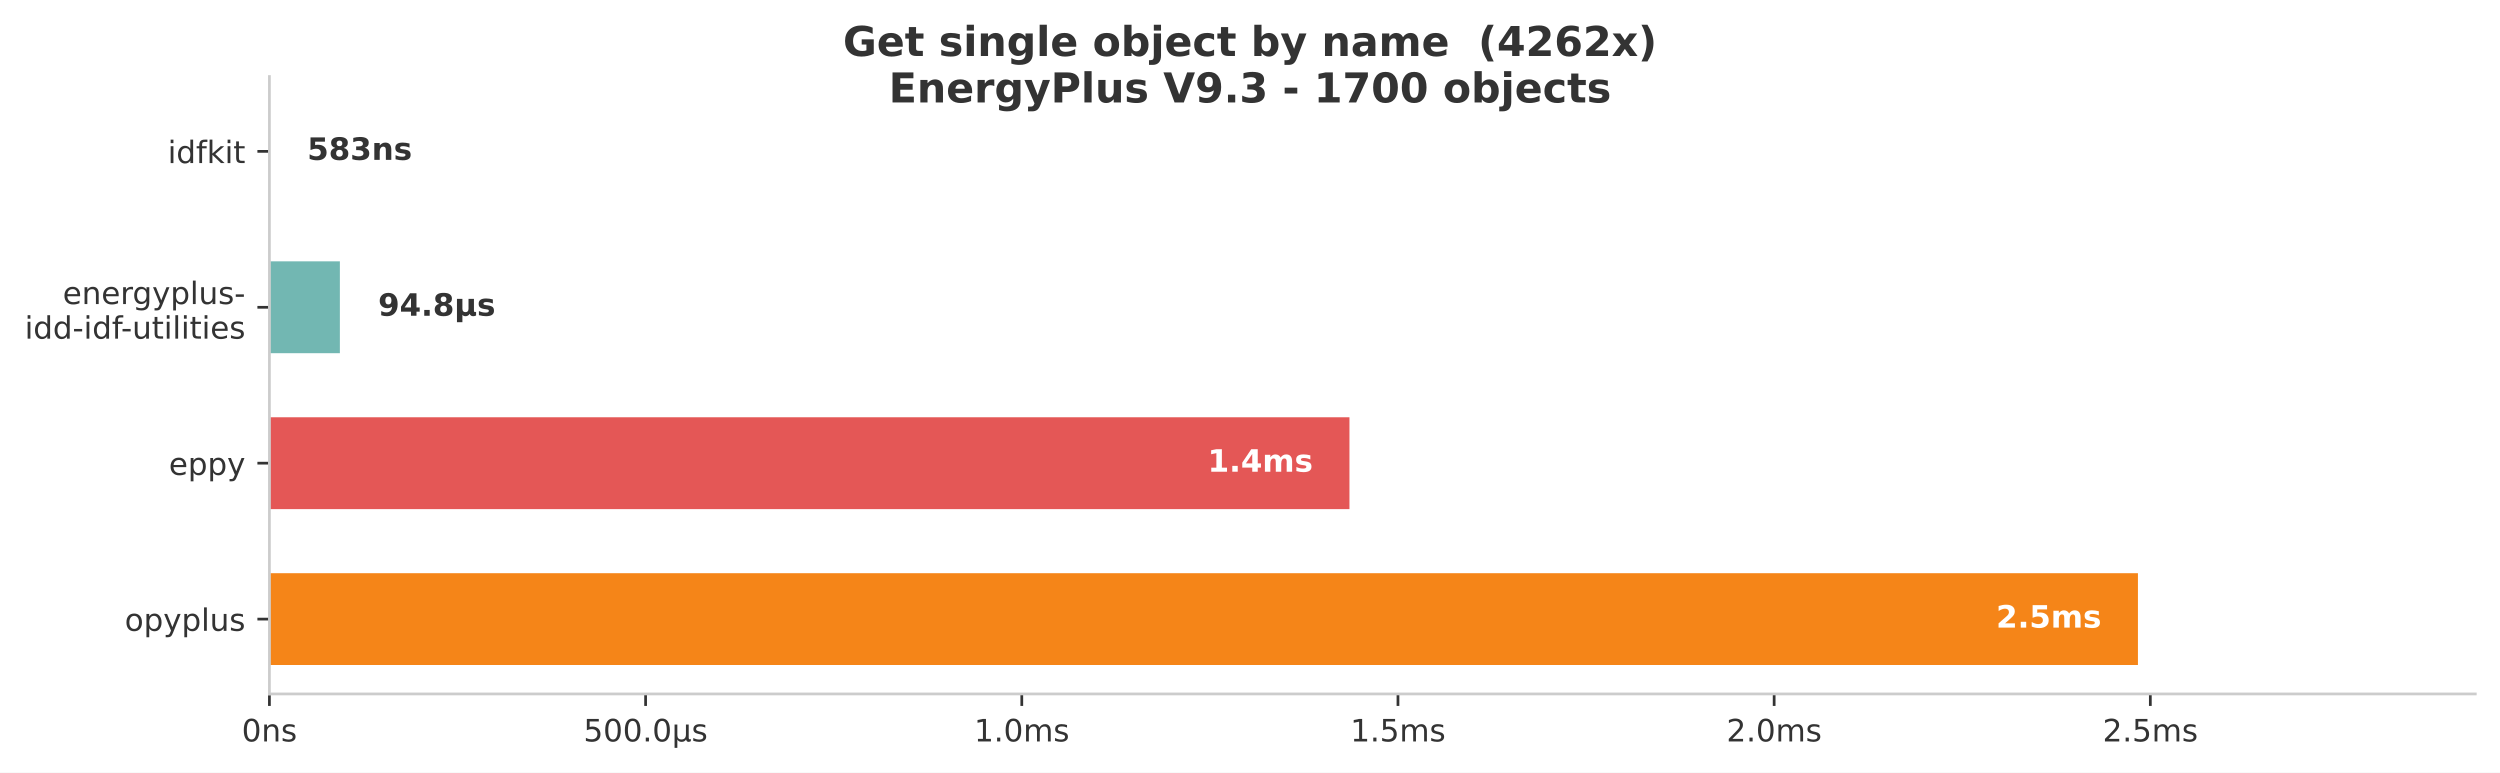
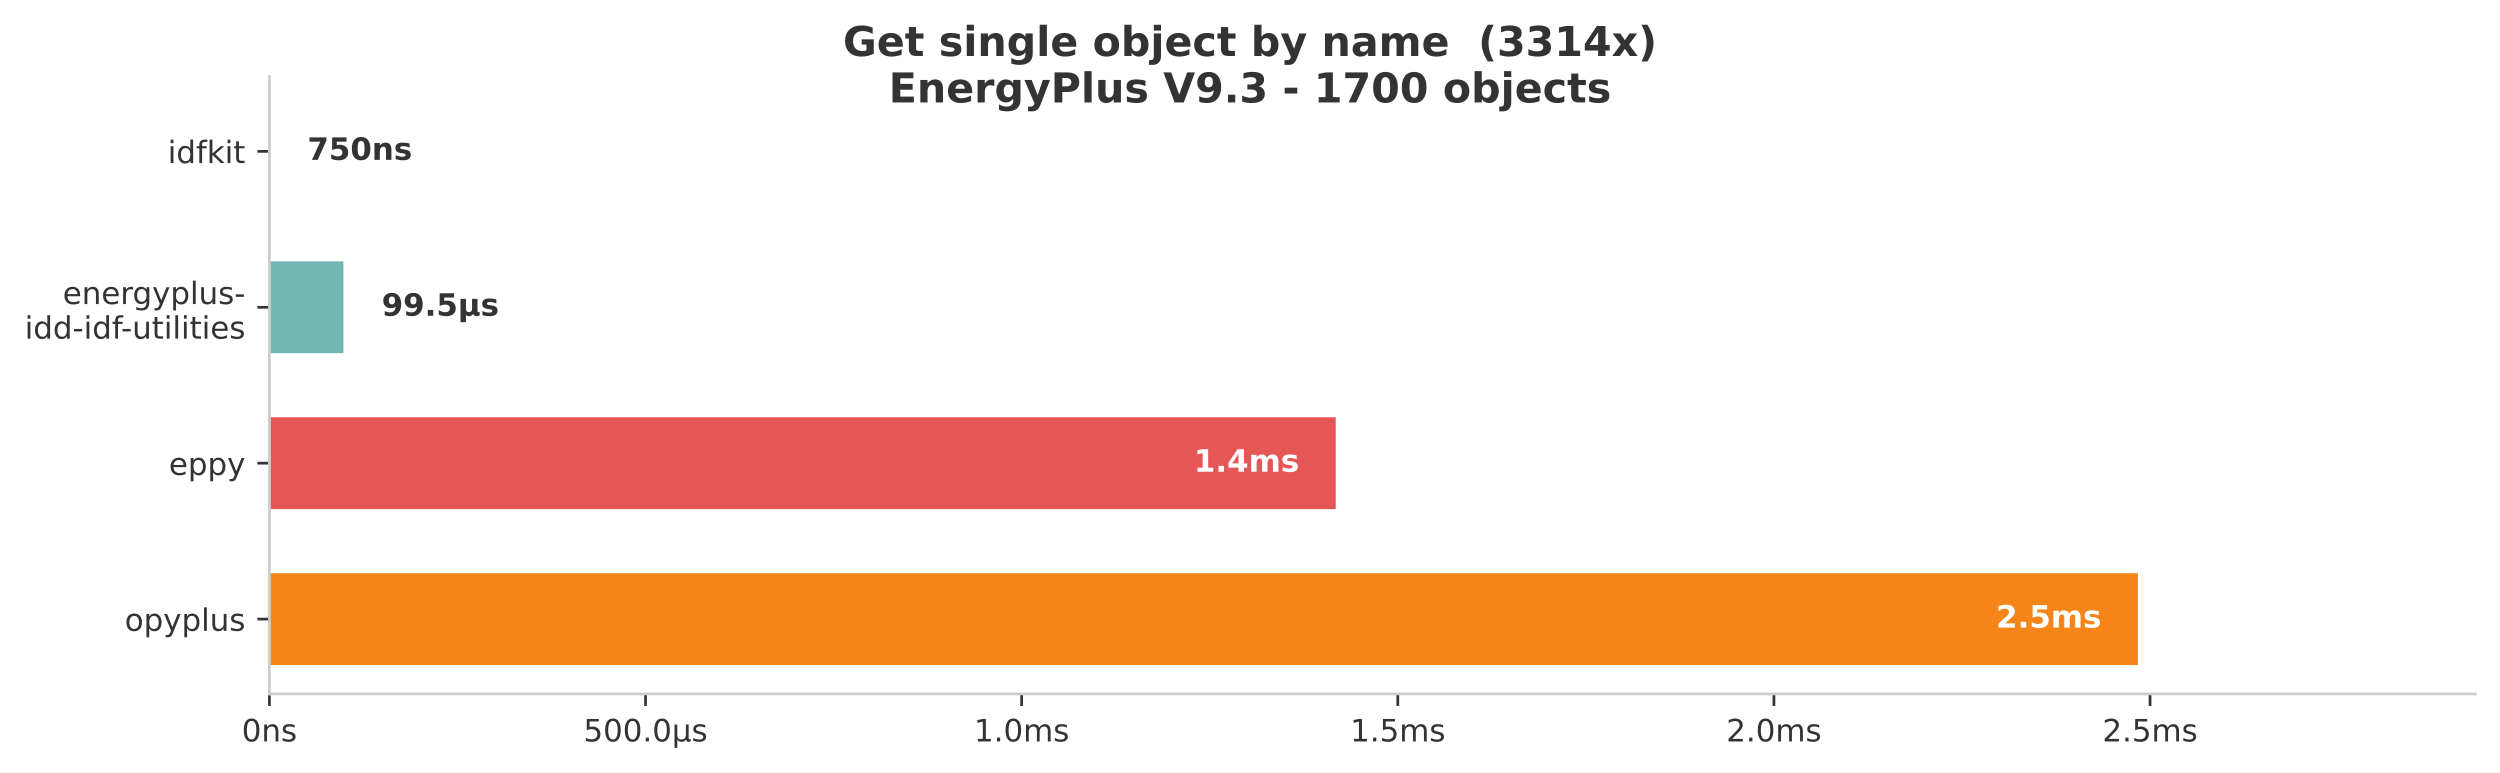
<svg xmlns="http://www.w3.org/2000/svg" xmlns:xlink="http://www.w3.org/1999/xlink" width="728.4pt" height="225.096pt" viewBox="0 0 728.4 225.096" version="1.1">
  <defs>
    <style type="text/css">*{stroke-linejoin: round; stroke-linecap: butt}</style>
  </defs>
  <g id="figure_1">
    <g id="patch_1">
      <path d="M 0 225.096 L 728.4 225.096 L 728.4 0 L 0 0 z " style="fill: #ffffff" />
    </g>
    <g id="axes_1">
      <g id="patch_2">
        <path d="M 78.497 202.185 L 721.2 202.185 L 721.2 22.296 L 78.497 22.296 z " style="fill: #ffffff" />
      </g>
      <g id="patch_3">
-         <path d="M 78.497 30.473 L 78.624 30.473 L 78.624 57.729 L 78.497 57.729 z " clip-path="url(#pdbc5635d0f)" style="fill: #4c78a8; stroke: #ffffff; stroke-width: 0.5; stroke-linejoin: miter" />
+         <path d="M 78.497 30.473 L 78.661 30.473 L 78.661 57.729 L 78.497 57.729 z " clip-path="url(#p20bd1a3137)" style="fill: #4c78a8; stroke: #ffffff; stroke-width: 0.5; stroke-linejoin: miter" />
      </g>
      <g id="patch_4">
-         <path d="M 78.497 75.9 L 99.276 75.9 L 99.276 103.156 L 78.497 103.156 z " clip-path="url(#pdbc5635d0f)" style="fill: #72b7b2; stroke: #ffffff; stroke-width: 0.5; stroke-linejoin: miter" />
+         <path d="M 78.497 75.9 L 100.305 75.9 L 100.305 103.156 L 78.497 103.156 z " clip-path="url(#p20bd1a3137)" style="fill: #72b7b2; stroke: #ffffff; stroke-width: 0.5; stroke-linejoin: miter" />
      </g>
      <g id="patch_5">
-         <path d="M 78.497 121.326 L 393.428 121.326 L 393.428 148.582 L 78.497 148.582 z " clip-path="url(#pdbc5635d0f)" style="fill: #e45756; stroke: #ffffff; stroke-width: 0.5; stroke-linejoin: miter" />
+         <path d="M 78.497 121.326 L 389.426 121.326 L 389.426 148.582 L 78.497 148.582 z " clip-path="url(#p20bd1a3137)" style="fill: #e45756; stroke: #ffffff; stroke-width: 0.5; stroke-linejoin: miter" />
      </g>
      <g id="patch_6">
-         <path d="M 78.497 166.753 L 623.16 166.753 L 623.16 194.009 L 78.497 194.009 z " clip-path="url(#pdbc5635d0f)" style="fill: #f58518; stroke: #ffffff; stroke-width: 0.5; stroke-linejoin: miter" />
+         <path d="M 78.497 166.753 L 623.16 166.753 L 623.16 194.009 L 78.497 194.009 z " clip-path="url(#p20bd1a3137)" style="fill: #f58518; stroke: #ffffff; stroke-width: 0.5; stroke-linejoin: miter" />
      </g>
      <g id="matplotlib.axis_1">
        <g id="xtick_1">
          <g id="line2d_1">
            <defs>
-               <path id="m182f4fba7b" d="M 0 0 L 0 3.5 " style="stroke: #333333; stroke-width: 0.8" />
+               <path id="mc5695d712c" d="M 0 0 L 0 3.5 " style="stroke: #333333; stroke-width: 0.8" />
            </defs>
            <g>
-               <use xlink:href="#m182f4fba7b" x="78.497" y="202.185" style="fill: #333333; stroke: #333333; stroke-width: 0.8" />
+               <use xlink:href="#mc5695d712c" x="78.497" y="202.185" style="fill: #333333; stroke: #333333; stroke-width: 0.8" />
            </g>
          </g>
          <g id="text_1">
            <g style="fill: #333333" transform="translate(70.43734 216.024) scale(0.09 -0.09)">
              <defs>
                <path id="DejaVuSans-30" d="M 2034 4250 Q 1547 4250 1301 3770 Q 1056 3291 1056 2328 Q 1056 1369 1301 889 Q 1547 409 2034 409 Q 2525 409 2770 889 Q 3016 1369 3016 2328 Q 3016 3291 2770 3770 Q 2525 4250 2034 4250 z M 2034 4750 Q 2819 4750 3233 4129 Q 3647 3509 3647 2328 Q 3647 1150 3233 529 Q 2819 -91 2034 -91 Q 1250 -91 836 529 Q 422 1150 422 2328 Q 422 3509 836 4129 Q 1250 4750 2034 4750 z " transform="scale(0.015625)" />
                <path id="DejaVuSans-6e" d="M 3513 2113 L 3513 0 L 2938 0 L 2938 2094 Q 2938 2591 2744 2837 Q 2550 3084 2163 3084 Q 1697 3084 1428 2787 Q 1159 2491 1159 1978 L 1159 0 L 581 0 L 581 3500 L 1159 3500 L 1159 2956 Q 1366 3272 1645 3428 Q 1925 3584 2291 3584 Q 2894 3584 3203 3211 Q 3513 2838 3513 2113 z " transform="scale(0.015625)" />
                <path id="DejaVuSans-73" d="M 2834 3397 L 2834 2853 Q 2591 2978 2328 3040 Q 2066 3103 1784 3103 Q 1356 3103 1142 2972 Q 928 2841 928 2578 Q 928 2378 1081 2264 Q 1234 2150 1697 2047 L 1894 2003 Q 2506 1872 2764 1633 Q 3022 1394 3022 966 Q 3022 478 2636 193 Q 2250 -91 1575 -91 Q 1294 -91 989 -36 Q 684 19 347 128 L 347 722 Q 666 556 975 473 Q 1284 391 1588 391 Q 1994 391 2212 530 Q 2431 669 2431 922 Q 2431 1156 2273 1281 Q 2116 1406 1581 1522 L 1381 1569 Q 847 1681 609 1914 Q 372 2147 372 2553 Q 372 3047 722 3315 Q 1072 3584 1716 3584 Q 2034 3584 2315 3537 Q 2597 3491 2834 3397 z " transform="scale(0.015625)" />
              </defs>
              <use xlink:href="#DejaVuSans-30" />
              <use xlink:href="#DejaVuSans-6e" transform="translate(63.62305 0)" />
              <use xlink:href="#DejaVuSans-73" transform="translate(127.002 0)" />
            </g>
          </g>
        </g>
        <g id="xtick_2">
          <g id="line2d_2">
            <g>
-               <use xlink:href="#m182f4fba7b" x="188.102" y="202.185" style="fill: #333333; stroke: #333333; stroke-width: 0.8" />
+               <use xlink:href="#mc5695d712c" x="188.085" y="202.185" style="fill: #333333; stroke: #333333; stroke-width: 0.8" />
            </g>
          </g>
          <g id="text_2">
-             <g style="fill: #333333" transform="translate(170.0115 216.024) scale(0.09 -0.09)">
+             <g style="fill: #333333" transform="translate(169.995 216.024) scale(0.09 -0.09)">
              <defs>
                <path id="DejaVuSans-35" d="M 691 4666 L 3169 4666 L 3169 4134 L 1269 4134 L 1269 2991 Q 1406 3038 1543 3061 Q 1681 3084 1819 3084 Q 2600 3084 3056 2656 Q 3513 2228 3513 1497 Q 3513 744 3044 326 Q 2575 -91 1722 -91 Q 1428 -91 1123 -41 Q 819 9 494 109 L 494 744 Q 775 591 1075 516 Q 1375 441 1709 441 Q 2250 441 2565 725 Q 2881 1009 2881 1497 Q 2881 1984 2565 2268 Q 2250 2553 1709 2553 Q 1456 2553 1204 2497 Q 953 2441 691 2322 L 691 4666 z " transform="scale(0.015625)" />
                <path id="DejaVuSans-2e" d="M 684 794 L 1344 794 L 1344 0 L 684 0 L 684 794 z " transform="scale(0.015625)" />
                <path id="DejaVuSans-b5" d="M 544 -1331 L 544 3500 L 1119 3500 L 1119 1325 Q 1119 872 1334 640 Q 1550 409 1972 409 Q 2434 409 2667 671 Q 2900 934 2900 1459 L 2900 3500 L 3475 3500 L 3475 806 Q 3475 619 3529 530 Q 3584 441 3700 441 Q 3728 441 3778 458 Q 3828 475 3916 513 L 3916 50 Q 3788 -22 3673 -56 Q 3559 -91 3450 -91 Q 3234 -91 3106 31 Q 2978 153 2931 403 Q 2775 156 2548 32 Q 2322 -91 2016 -91 Q 1697 -91 1473 31 Q 1250 153 1119 397 L 1119 -1331 L 544 -1331 z " transform="scale(0.015625)" />
              </defs>
              <use xlink:href="#DejaVuSans-35" />
              <use xlink:href="#DejaVuSans-30" transform="translate(63.62305 0)" />
              <use xlink:href="#DejaVuSans-30" transform="translate(127.2461 0)" />
              <use xlink:href="#DejaVuSans-2e" transform="translate(190.8691 0)" />
              <use xlink:href="#DejaVuSans-30" transform="translate(222.6562 0)" />
              <use xlink:href="#DejaVuSans-b5" transform="translate(286.2793 0)" />
              <use xlink:href="#DejaVuSans-73" transform="translate(349.9023 0)" />
            </g>
          </g>
        </g>
        <g id="xtick_3">
          <g id="line2d_3">
            <g>
-               <use xlink:href="#m182f4fba7b" x="297.707" y="202.185" style="fill: #333333; stroke: #333333; stroke-width: 0.8" />
+               <use xlink:href="#mc5695d712c" x="297.673" y="202.185" style="fill: #333333; stroke: #333333; stroke-width: 0.8" />
            </g>
          </g>
          <g id="text_3">
-             <g style="fill: #333333" transform="translate(283.8226 216.024) scale(0.09 -0.09)">
+             <g style="fill: #333333" transform="translate(283.7895 216.024) scale(0.09 -0.09)">
              <defs>
                <path id="DejaVuSans-31" d="M 794 531 L 1825 531 L 1825 4091 L 703 3866 L 703 4441 L 1819 4666 L 2450 4666 L 2450 531 L 3481 531 L 3481 0 L 794 0 L 794 531 z " transform="scale(0.015625)" />
                <path id="DejaVuSans-6d" d="M 3328 2828 Q 3544 3216 3844 3400 Q 4144 3584 4550 3584 Q 5097 3584 5394 3201 Q 5691 2819 5691 2113 L 5691 0 L 5113 0 L 5113 2094 Q 5113 2597 4934 2840 Q 4756 3084 4391 3084 Q 3944 3084 3684 2787 Q 3425 2491 3425 1978 L 3425 0 L 2847 0 L 2847 2094 Q 2847 2600 2669 2842 Q 2491 3084 2119 3084 Q 1678 3084 1418 2786 Q 1159 2488 1159 1978 L 1159 0 L 581 0 L 581 3500 L 1159 3500 L 1159 2956 Q 1356 3278 1631 3431 Q 1906 3584 2284 3584 Q 2666 3584 2933 3390 Q 3200 3197 3328 2828 z " transform="scale(0.015625)" />
              </defs>
              <use xlink:href="#DejaVuSans-31" />
              <use xlink:href="#DejaVuSans-2e" transform="translate(63.62305 0)" />
              <use xlink:href="#DejaVuSans-30" transform="translate(95.41016 0)" />
              <use xlink:href="#DejaVuSans-6d" transform="translate(159.0332 0)" />
              <use xlink:href="#DejaVuSans-73" transform="translate(256.4453 0)" />
            </g>
          </g>
        </g>
        <g id="xtick_4">
          <g id="line2d_4">
            <g>
-               <use xlink:href="#m182f4fba7b" x="407.311" y="202.185" style="fill: #333333; stroke: #333333; stroke-width: 0.8" />
+               <use xlink:href="#mc5695d712c" x="407.262" y="202.185" style="fill: #333333; stroke: #333333; stroke-width: 0.8" />
            </g>
          </g>
          <g id="text_4">
-             <g style="fill: #333333" transform="translate(393.4276 216.024) scale(0.09 -0.09)">
+             <g style="fill: #333333" transform="translate(393.378 216.024) scale(0.09 -0.09)">
              <use xlink:href="#DejaVuSans-31" />
              <use xlink:href="#DejaVuSans-2e" transform="translate(63.62305 0)" />
              <use xlink:href="#DejaVuSans-35" transform="translate(95.41016 0)" />
              <use xlink:href="#DejaVuSans-6d" transform="translate(159.0332 0)" />
              <use xlink:href="#DejaVuSans-73" transform="translate(256.4453 0)" />
            </g>
          </g>
        </g>
        <g id="xtick_5">
          <g id="line2d_5">
            <g>
-               <use xlink:href="#m182f4fba7b" x="516.916" y="202.185" style="fill: #333333; stroke: #333333; stroke-width: 0.8" />
+               <use xlink:href="#mc5695d712c" x="516.85" y="202.185" style="fill: #333333; stroke: #333333; stroke-width: 0.8" />
            </g>
          </g>
          <g id="text_5">
-             <g style="fill: #333333" transform="translate(503.0326 216.024) scale(0.09 -0.09)">
+             <g style="fill: #333333" transform="translate(502.9664 216.024) scale(0.09 -0.09)">
              <defs>
                <path id="DejaVuSans-32" d="M 1228 531 L 3431 531 L 3431 0 L 469 0 L 469 531 Q 828 903 1448 1529 Q 2069 2156 2228 2338 Q 2531 2678 2651 2914 Q 2772 3150 2772 3378 Q 2772 3750 2511 3984 Q 2250 4219 1831 4219 Q 1534 4219 1204 4116 Q 875 4013 500 3803 L 500 4441 Q 881 4594 1212 4672 Q 1544 4750 1819 4750 Q 2544 4750 2975 4387 Q 3406 4025 3406 3419 Q 3406 3131 3298 2873 Q 3191 2616 2906 2266 Q 2828 2175 2409 1742 Q 1991 1309 1228 531 z " transform="scale(0.015625)" />
              </defs>
              <use xlink:href="#DejaVuSans-32" />
              <use xlink:href="#DejaVuSans-2e" transform="translate(63.62305 0)" />
              <use xlink:href="#DejaVuSans-30" transform="translate(95.41016 0)" />
              <use xlink:href="#DejaVuSans-6d" transform="translate(159.0332 0)" />
              <use xlink:href="#DejaVuSans-73" transform="translate(256.4453 0)" />
            </g>
          </g>
        </g>
        <g id="xtick_6">
          <g id="line2d_6">
            <g>
-               <use xlink:href="#m182f4fba7b" x="626.521" y="202.185" style="fill: #333333; stroke: #333333; stroke-width: 0.8" />
+               <use xlink:href="#mc5695d712c" x="626.439" y="202.185" style="fill: #333333; stroke: #333333; stroke-width: 0.8" />
            </g>
          </g>
          <g id="text_6">
-             <g style="fill: #333333" transform="translate(612.6375 216.024) scale(0.09 -0.09)">
+             <g style="fill: #333333" transform="translate(612.5549 216.024) scale(0.09 -0.09)">
              <use xlink:href="#DejaVuSans-32" />
              <use xlink:href="#DejaVuSans-2e" transform="translate(63.62305 0)" />
              <use xlink:href="#DejaVuSans-35" transform="translate(95.41016 0)" />
              <use xlink:href="#DejaVuSans-6d" transform="translate(159.0332 0)" />
              <use xlink:href="#DejaVuSans-73" transform="translate(256.4453 0)" />
            </g>
          </g>
        </g>
      </g>
      <g id="matplotlib.axis_2">
        <g id="ytick_1">
          <g id="line2d_7">
            <defs>
-               <path id="mad175299d7" d="M 0 0 L -3.5 0 " style="stroke: #333333; stroke-width: 0.8" />
+               <path id="m74ec2d5a14" d="M 0 0 L -3.5 0 " style="stroke: #333333; stroke-width: 0.8" />
            </defs>
            <g>
-               <use xlink:href="#mad175299d7" x="78.497" y="44.101" style="fill: #333333; stroke: #333333; stroke-width: 0.8" />
+               <use xlink:href="#m74ec2d5a14" x="78.497" y="44.101" style="fill: #333333; stroke: #333333; stroke-width: 0.8" />
            </g>
          </g>
          <g id="text_7">
            <g style="fill: #333333" transform="translate(48.87422 47.52029) scale(0.09 -0.09)">
              <defs>
                <path id="DejaVuSans-69" d="M 603 3500 L 1178 3500 L 1178 0 L 603 0 L 603 3500 z M 603 4863 L 1178 4863 L 1178 4134 L 603 4134 L 603 4863 z " transform="scale(0.015625)" />
                <path id="DejaVuSans-64" d="M 2906 2969 L 2906 4863 L 3481 4863 L 3481 0 L 2906 0 L 2906 525 Q 2725 213 2448 61 Q 2172 -91 1784 -91 Q 1150 -91 751 415 Q 353 922 353 1747 Q 353 2572 751 3078 Q 1150 3584 1784 3584 Q 2172 3584 2448 3432 Q 2725 3281 2906 2969 z M 947 1747 Q 947 1113 1208 752 Q 1469 391 1925 391 Q 2381 391 2643 752 Q 2906 1113 2906 1747 Q 2906 2381 2643 2742 Q 2381 3103 1925 3103 Q 1469 3103 1208 2742 Q 947 2381 947 1747 z " transform="scale(0.015625)" />
                <path id="DejaVuSans-66" d="M 2375 4863 L 2375 4384 L 1825 4384 Q 1516 4384 1395 4259 Q 1275 4134 1275 3809 L 1275 3500 L 2222 3500 L 2222 3053 L 1275 3053 L 1275 0 L 697 0 L 697 3053 L 147 3053 L 147 3500 L 697 3500 L 697 3744 Q 697 4328 969 4595 Q 1241 4863 1831 4863 L 2375 4863 z " transform="scale(0.015625)" />
                <path id="DejaVuSans-6b" d="M 581 4863 L 1159 4863 L 1159 1991 L 2875 3500 L 3609 3500 L 1753 1863 L 3688 0 L 2938 0 L 1159 1709 L 1159 0 L 581 0 L 581 4863 z " transform="scale(0.015625)" />
                <path id="DejaVuSans-74" d="M 1172 4494 L 1172 3500 L 2356 3500 L 2356 3053 L 1172 3053 L 1172 1153 Q 1172 725 1289 603 Q 1406 481 1766 481 L 2356 481 L 2356 0 L 1766 0 Q 1100 0 847 248 Q 594 497 594 1153 L 594 3053 L 172 3053 L 172 3500 L 594 3500 L 594 4494 L 1172 4494 z " transform="scale(0.015625)" />
              </defs>
              <use xlink:href="#DejaVuSans-69" />
              <use xlink:href="#DejaVuSans-64" transform="translate(27.7832 0)" />
              <use xlink:href="#DejaVuSans-66" transform="translate(91.25977 0)" />
              <use xlink:href="#DejaVuSans-6b" transform="translate(126.4648 0)" />
              <use xlink:href="#DejaVuSans-69" transform="translate(184.375 0)" />
              <use xlink:href="#DejaVuSans-74" transform="translate(212.1582 0)" />
            </g>
          </g>
        </g>
        <g id="ytick_2">
          <g id="line2d_8">
            <g>
-               <use xlink:href="#mad175299d7" x="78.497" y="89.528" style="fill: #333333; stroke: #333333; stroke-width: 0.8" />
+               <use xlink:href="#m74ec2d5a14" x="78.497" y="89.528" style="fill: #333333; stroke: #333333; stroke-width: 0.8" />
            </g>
          </g>
          <g id="text_8">
            <g style="fill: #333333" transform="translate(18.28125 88.5917) scale(0.09 -0.09)">
              <defs>
                <path id="DejaVuSans-65" d="M 3597 1894 L 3597 1613 L 953 1613 Q 991 1019 1311 708 Q 1631 397 2203 397 Q 2534 397 2845 478 Q 3156 559 3463 722 L 3463 178 Q 3153 47 2828 -22 Q 2503 -91 2169 -91 Q 1331 -91 842 396 Q 353 884 353 1716 Q 353 2575 817 3079 Q 1281 3584 2069 3584 Q 2775 3584 3186 3129 Q 3597 2675 3597 1894 z M 3022 2063 Q 3016 2534 2758 2815 Q 2500 3097 2075 3097 Q 1594 3097 1305 2825 Q 1016 2553 972 2059 L 3022 2063 z " transform="scale(0.015625)" />
                <path id="DejaVuSans-72" d="M 2631 2963 Q 2534 3019 2420 3045 Q 2306 3072 2169 3072 Q 1681 3072 1420 2755 Q 1159 2438 1159 1844 L 1159 0 L 581 0 L 581 3500 L 1159 3500 L 1159 2956 Q 1341 3275 1631 3429 Q 1922 3584 2338 3584 Q 2397 3584 2469 3576 Q 2541 3569 2628 3553 L 2631 2963 z " transform="scale(0.015625)" />
                <path id="DejaVuSans-67" d="M 2906 1791 Q 2906 2416 2648 2759 Q 2391 3103 1925 3103 Q 1463 3103 1205 2759 Q 947 2416 947 1791 Q 947 1169 1205 825 Q 1463 481 1925 481 Q 2391 481 2648 825 Q 2906 1169 2906 1791 z M 3481 434 Q 3481 -459 3084 -895 Q 2688 -1331 1869 -1331 Q 1566 -1331 1297 -1286 Q 1028 -1241 775 -1147 L 775 -588 Q 1028 -725 1275 -790 Q 1522 -856 1778 -856 Q 2344 -856 2625 -561 Q 2906 -266 2906 331 L 2906 616 Q 2728 306 2450 153 Q 2172 0 1784 0 Q 1141 0 747 490 Q 353 981 353 1791 Q 353 2603 747 3093 Q 1141 3584 1784 3584 Q 2172 3584 2450 3431 Q 2728 3278 2906 2969 L 2906 3500 L 3481 3500 L 3481 434 z " transform="scale(0.015625)" />
                <path id="DejaVuSans-79" d="M 2059 -325 Q 1816 -950 1584 -1140 Q 1353 -1331 966 -1331 L 506 -1331 L 506 -850 L 844 -850 Q 1081 -850 1212 -737 Q 1344 -625 1503 -206 L 1606 56 L 191 3500 L 800 3500 L 1894 763 L 2988 3500 L 3597 3500 L 2059 -325 z " transform="scale(0.015625)" />
                <path id="DejaVuSans-70" d="M 1159 525 L 1159 -1331 L 581 -1331 L 581 3500 L 1159 3500 L 1159 2969 Q 1341 3281 1617 3432 Q 1894 3584 2278 3584 Q 2916 3584 3314 3078 Q 3713 2572 3713 1747 Q 3713 922 3314 415 Q 2916 -91 2278 -91 Q 1894 -91 1617 61 Q 1341 213 1159 525 z M 3116 1747 Q 3116 2381 2855 2742 Q 2594 3103 2138 3103 Q 1681 3103 1420 2742 Q 1159 2381 1159 1747 Q 1159 1113 1420 752 Q 1681 391 2138 391 Q 2594 391 2855 752 Q 3116 1113 3116 1747 z " transform="scale(0.015625)" />
                <path id="DejaVuSans-6c" d="M 603 4863 L 1178 4863 L 1178 0 L 603 0 L 603 4863 z " transform="scale(0.015625)" />
                <path id="DejaVuSans-75" d="M 544 1381 L 544 3500 L 1119 3500 L 1119 1403 Q 1119 906 1312 657 Q 1506 409 1894 409 Q 2359 409 2629 706 Q 2900 1003 2900 1516 L 2900 3500 L 3475 3500 L 3475 0 L 2900 0 L 2900 538 Q 2691 219 2414 64 Q 2138 -91 1772 -91 Q 1169 -91 856 284 Q 544 659 544 1381 z M 1991 3584 L 1991 3584 z " transform="scale(0.015625)" />
                <path id="DejaVuSans-2d" d="M 313 2009 L 1997 2009 L 1997 1497 L 313 1497 L 313 2009 z " transform="scale(0.015625)" />
              </defs>
              <use xlink:href="#DejaVuSans-65" />
              <use xlink:href="#DejaVuSans-6e" transform="translate(61.52344 0)" />
              <use xlink:href="#DejaVuSans-65" transform="translate(124.9023 0)" />
              <use xlink:href="#DejaVuSans-72" transform="translate(186.4258 0)" />
              <use xlink:href="#DejaVuSans-67" transform="translate(225.7891 0)" />
              <use xlink:href="#DejaVuSans-79" transform="translate(289.2656 0)" />
              <use xlink:href="#DejaVuSans-70" transform="translate(348.4453 0)" />
              <use xlink:href="#DejaVuSans-6c" transform="translate(411.9219 0)" />
              <use xlink:href="#DejaVuSans-75" transform="translate(439.7051 0)" />
              <use xlink:href="#DejaVuSans-73" transform="translate(503.084 0)" />
              <use xlink:href="#DejaVuSans-2d" transform="translate(555.1836 0)" />
            </g>
            <g style="fill: #333333" transform="translate(7.2 98.66973) scale(0.09 -0.09)">
              <use xlink:href="#DejaVuSans-69" />
              <use xlink:href="#DejaVuSans-64" transform="translate(27.7832 0)" />
              <use xlink:href="#DejaVuSans-64" transform="translate(91.25977 0)" />
              <use xlink:href="#DejaVuSans-2d" transform="translate(154.7363 0)" />
              <use xlink:href="#DejaVuSans-69" transform="translate(190.8203 0)" />
              <use xlink:href="#DejaVuSans-64" transform="translate(218.6035 0)" />
              <use xlink:href="#DejaVuSans-66" transform="translate(282.0801 0)" />
              <use xlink:href="#DejaVuSans-2d" transform="translate(311.7852 0)" />
              <use xlink:href="#DejaVuSans-75" transform="translate(347.8691 0)" />
              <use xlink:href="#DejaVuSans-74" transform="translate(411.248 0)" />
              <use xlink:href="#DejaVuSans-69" transform="translate(450.457 0)" />
              <use xlink:href="#DejaVuSans-6c" transform="translate(478.2402 0)" />
              <use xlink:href="#DejaVuSans-69" transform="translate(506.0234 0)" />
              <use xlink:href="#DejaVuSans-74" transform="translate(533.8066 0)" />
              <use xlink:href="#DejaVuSans-69" transform="translate(573.0156 0)" />
              <use xlink:href="#DejaVuSans-65" transform="translate(600.7988 0)" />
              <use xlink:href="#DejaVuSans-73" transform="translate(662.3223 0)" />
            </g>
          </g>
        </g>
        <g id="ytick_3">
          <g id="line2d_9">
            <g>
-               <use xlink:href="#mad175299d7" x="78.497" y="134.954" style="fill: #333333; stroke: #333333; stroke-width: 0.8" />
+               <use xlink:href="#m74ec2d5a14" x="78.497" y="134.954" style="fill: #333333; stroke: #333333; stroke-width: 0.8" />
            </g>
          </g>
          <g id="text_9">
            <g style="fill: #333333" transform="translate(49.20469 138.3734) scale(0.09 -0.09)">
              <use xlink:href="#DejaVuSans-65" />
              <use xlink:href="#DejaVuSans-70" transform="translate(61.52344 0)" />
              <use xlink:href="#DejaVuSans-70" transform="translate(125 0)" />
              <use xlink:href="#DejaVuSans-79" transform="translate(188.4766 0)" />
            </g>
          </g>
        </g>
        <g id="ytick_4">
          <g id="line2d_10">
            <g>
-               <use xlink:href="#mad175299d7" x="78.497" y="180.381" style="fill: #333333; stroke: #333333; stroke-width: 0.8" />
+               <use xlink:href="#m74ec2d5a14" x="78.497" y="180.381" style="fill: #333333; stroke: #333333; stroke-width: 0.8" />
            </g>
          </g>
          <g id="text_10">
            <g style="fill: #333333" transform="translate(36.34313 183.8) scale(0.09 -0.09)">
              <defs>
                <path id="DejaVuSans-6f" d="M 1959 3097 Q 1497 3097 1228 2736 Q 959 2375 959 1747 Q 959 1119 1226 758 Q 1494 397 1959 397 Q 2419 397 2687 759 Q 2956 1122 2956 1747 Q 2956 2369 2687 2733 Q 2419 3097 1959 3097 z M 1959 3584 Q 2709 3584 3137 3096 Q 3566 2609 3566 1747 Q 3566 888 3137 398 Q 2709 -91 1959 -91 Q 1206 -91 779 398 Q 353 888 353 1747 Q 353 2609 779 3096 Q 1206 3584 1959 3584 z " transform="scale(0.015625)" />
              </defs>
              <use xlink:href="#DejaVuSans-6f" />
              <use xlink:href="#DejaVuSans-70" transform="translate(61.18164 0)" />
              <use xlink:href="#DejaVuSans-79" transform="translate(124.6582 0)" />
              <use xlink:href="#DejaVuSans-70" transform="translate(183.8379 0)" />
              <use xlink:href="#DejaVuSans-6c" transform="translate(247.3145 0)" />
              <use xlink:href="#DejaVuSans-75" transform="translate(275.0977 0)" />
              <use xlink:href="#DejaVuSans-73" transform="translate(338.4766 0)" />
            </g>
          </g>
        </g>
      </g>
      <g id="patch_7">
        <path d="M 78.497 202.185 L 78.497 22.296 " style="fill: none; stroke: #cccccc; stroke-width: 0.8; stroke-linejoin: miter; stroke-linecap: square" />
      </g>
      <g id="patch_8">
        <path d="M 78.497 202.185 L 721.2 202.185 " style="fill: none; stroke: #cccccc; stroke-width: 0.8; stroke-linejoin: miter; stroke-linecap: square" />
      </g>
      <g id="text_11">
-         <g style="fill: #333333" transform="translate(89.51763 46.58443) scale(0.09 -0.09)">
+         <g style="fill: #333333" transform="translate(89.5542 46.58443) scale(0.09 -0.09)">
          <defs>
+             <path id="DejaVuSans-Bold-37" d="M 428 4666 L 3944 4666 L 3944 3988 L 2125 0 L 953 0 L 2675 3781 L 428 3781 L 428 4666 z " transform="scale(0.015625)" />
            <path id="DejaVuSans-Bold-35" d="M 678 4666 L 3669 4666 L 3669 3781 L 1638 3781 L 1638 3059 Q 1775 3097 1914 3117 Q 2053 3138 2203 3138 Q 3056 3138 3531 2711 Q 4006 2284 4006 1522 Q 4006 766 3489 337 Q 2972 -91 2053 -91 Q 1656 -91 1267 -14 Q 878 63 494 219 L 494 1166 Q 875 947 1217 837 Q 1559 728 1863 728 Q 2300 728 2551 942 Q 2803 1156 2803 1522 Q 2803 1891 2551 2103 Q 2300 2316 1863 2316 Q 1603 2316 1309 2248 Q 1016 2181 678 2041 L 678 4666 z " transform="scale(0.015625)" />
-             <path id="DejaVuSans-Bold-38" d="M 2228 2088 Q 1891 2088 1709 1903 Q 1528 1719 1528 1375 Q 1528 1031 1709 848 Q 1891 666 2228 666 Q 2563 666 2741 848 Q 2919 1031 2919 1375 Q 2919 1722 2741 1905 Q 2563 2088 2228 2088 z M 1350 2484 Q 925 2613 709 2878 Q 494 3144 494 3541 Q 494 4131 934 4440 Q 1375 4750 2228 4750 Q 3075 4750 3515 4442 Q 3956 4134 3956 3541 Q 3956 3144 3739 2878 Q 3522 2613 3097 2484 Q 3572 2353 3814 2058 Q 4056 1763 4056 1313 Q 4056 619 3595 264 Q 3134 -91 2228 -91 Q 1319 -91 855 264 Q 391 619 391 1313 Q 391 1763 633 2058 Q 875 2353 1350 2484 z M 1631 3419 Q 1631 3141 1786 2991 Q 1941 2841 2228 2841 Q 2509 2841 2662 2991 Q 2816 3141 2816 3419 Q 2816 3697 2662 3845 Q 2509 3994 2228 3994 Q 1941 3994 1786 3844 Q 1631 3694 1631 3419 z " transform="scale(0.015625)" />
-             <path id="DejaVuSans-Bold-33" d="M 2981 2516 Q 3453 2394 3698 2092 Q 3944 1791 3944 1325 Q 3944 631 3412 270 Q 2881 -91 1863 -91 Q 1503 -91 1142 -33 Q 781 25 428 141 L 428 1069 Q 766 900 1098 814 Q 1431 728 1753 728 Q 2231 728 2486 893 Q 2741 1059 2741 1369 Q 2741 1688 2480 1852 Q 2219 2016 1709 2016 L 1228 2016 L 1228 2791 L 1734 2791 Q 2188 2791 2409 2933 Q 2631 3075 2631 3366 Q 2631 3634 2415 3781 Q 2200 3928 1806 3928 Q 1516 3928 1219 3862 Q 922 3797 628 3669 L 628 4550 Q 984 4650 1334 4700 Q 1684 4750 2022 4750 Q 2931 4750 3382 4451 Q 3834 4153 3834 3553 Q 3834 3144 3618 2883 Q 3403 2622 2981 2516 z " transform="scale(0.015625)" />
+             <path id="DejaVuSans-Bold-30" d="M 2944 2338 Q 2944 3213 2780 3570 Q 2616 3928 2228 3928 Q 1841 3928 1675 3570 Q 1509 3213 1509 2338 Q 1509 1453 1675 1090 Q 1841 728 2228 728 Q 2613 728 2778 1090 Q 2944 1453 2944 2338 z M 4147 2328 Q 4147 1169 3647 539 Q 3147 -91 2228 -91 Q 1306 -91 806 539 Q 306 1169 306 2328 Q 306 3491 806 4120 Q 1306 4750 2228 4750 Q 3147 4750 3647 4120 Q 4147 3491 4147 2328 z " transform="scale(0.015625)" />
            <path id="DejaVuSans-Bold-6e" d="M 4056 2131 L 4056 0 L 2931 0 L 2931 347 L 2931 1631 Q 2931 2084 2911 2256 Q 2891 2428 2841 2509 Q 2775 2619 2662 2680 Q 2550 2741 2406 2741 Q 2056 2741 1856 2470 Q 1656 2200 1656 1722 L 1656 0 L 538 0 L 538 3500 L 1656 3500 L 1656 2988 Q 1909 3294 2193 3439 Q 2478 3584 2822 3584 Q 3428 3584 3742 3212 Q 4056 2841 4056 2131 z " transform="scale(0.015625)" />
            <path id="DejaVuSans-Bold-73" d="M 3272 3391 L 3272 2541 Q 2913 2691 2578 2766 Q 2244 2841 1947 2841 Q 1628 2841 1473 2761 Q 1319 2681 1319 2516 Q 1319 2381 1436 2309 Q 1553 2238 1856 2203 L 2053 2175 Q 2913 2066 3209 1816 Q 3506 1566 3506 1031 Q 3506 472 3093 190 Q 2681 -91 1863 -91 Q 1516 -91 1145 -36 Q 775 19 384 128 L 384 978 Q 719 816 1070 734 Q 1422 653 1784 653 Q 2113 653 2278 743 Q 2444 834 2444 1013 Q 2444 1163 2330 1236 Q 2216 1309 1875 1350 L 1678 1375 Q 931 1469 631 1722 Q 331 1975 331 2491 Q 331 3047 712 3315 Q 1094 3584 1881 3584 Q 2191 3584 2531 3537 Q 2872 3491 3272 3391 z " transform="scale(0.015625)" />
          </defs>
-           <use xlink:href="#DejaVuSans-Bold-35" />
-           <use xlink:href="#DejaVuSans-Bold-38" transform="translate(69.58008 0)" />
-           <use xlink:href="#DejaVuSans-Bold-33" transform="translate(139.1602 0)" />
+           <use xlink:href="#DejaVuSans-Bold-37" />
+           <use xlink:href="#DejaVuSans-Bold-35" transform="translate(69.58008 0)" />
+           <use xlink:href="#DejaVuSans-Bold-30" transform="translate(139.1602 0)" />
          <use xlink:href="#DejaVuSans-Bold-6e" transform="translate(208.7402 0)" />
          <use xlink:href="#DejaVuSans-Bold-73" transform="translate(279.9316 0)" />
        </g>
      </g>
      <g id="text_12">
-         <g style="fill: #333333" transform="translate(110.1692 92.00115) scale(0.09 -0.09)">
+         <g style="fill: #333333" transform="translate(111.1979 92.00115) scale(0.09 -0.09)">
          <defs>
            <path id="DejaVuSans-Bold-39" d="M 641 103 L 641 966 Q 928 831 1190 764 Q 1453 697 1709 697 Q 2247 697 2547 995 Q 2847 1294 2900 1881 Q 2688 1725 2447 1647 Q 2206 1569 1925 1569 Q 1209 1569 770 1986 Q 331 2403 331 3084 Q 331 3838 820 4291 Q 1309 4744 2131 4744 Q 3044 4744 3544 4128 Q 4044 3513 4044 2388 Q 4044 1231 3459 570 Q 2875 -91 1856 -91 Q 1528 -91 1228 -42 Q 928 6 641 103 z M 2125 2350 Q 2441 2350 2600 2554 Q 2759 2759 2759 3169 Q 2759 3575 2600 3781 Q 2441 3988 2125 3988 Q 1809 3988 1650 3781 Q 1491 3575 1491 3169 Q 1491 2759 1650 2554 Q 1809 2350 2125 2350 z " transform="scale(0.015625)" />
-             <path id="DejaVuSans-Bold-34" d="M 2356 3675 L 1038 1722 L 2356 1722 L 2356 3675 z M 2156 4666 L 3494 4666 L 3494 1722 L 4159 1722 L 4159 850 L 3494 850 L 3494 0 L 2356 0 L 2356 850 L 288 850 L 288 1881 L 2156 4666 z " transform="scale(0.015625)" />
            <path id="DejaVuSans-Bold-2e" d="M 653 1209 L 1778 1209 L 1778 0 L 653 0 L 653 1209 z " transform="scale(0.015625)" />
            <path id="DejaVuSans-Bold-b5" d="M 544 -1338 L 544 3500 L 1672 3500 L 1672 1466 Q 1672 1103 1828 926 Q 1984 750 2303 750 Q 2625 750 2781 926 Q 2938 1103 2938 1466 L 2938 3500 L 4063 3500 L 4063 1159 Q 4063 938 4114 850 Q 4166 763 4288 763 Q 4344 763 4395 778 Q 4447 794 4506 831 L 4506 50 Q 4341 -22 4195 -56 Q 4050 -91 3909 -91 Q 3631 -91 3454 26 Q 3278 144 3169 403 Q 3022 156 2811 32 Q 2600 -91 2322 -91 Q 2091 -91 1928 -17 Q 1766 56 1672 206 L 1672 -1338 L 544 -1338 z " transform="scale(0.015625)" />
          </defs>
          <use xlink:href="#DejaVuSans-Bold-39" />
-           <use xlink:href="#DejaVuSans-Bold-34" transform="translate(69.58008 0)" />
+           <use xlink:href="#DejaVuSans-Bold-39" transform="translate(69.58008 0)" />
          <use xlink:href="#DejaVuSans-Bold-2e" transform="translate(139.1602 0)" />
-           <use xlink:href="#DejaVuSans-Bold-38" transform="translate(177.1484 0)" />
+           <use xlink:href="#DejaVuSans-Bold-35" transform="translate(177.1484 0)" />
          <use xlink:href="#DejaVuSans-Bold-b5" transform="translate(246.7285 0)" />
          <use xlink:href="#DejaVuSans-Bold-73" transform="translate(320.3125 0)" />
        </g>
      </g>
      <g id="text_13">
-         <g style="fill: #ffffff" transform="translate(351.8577 137.4376) scale(0.09 -0.09)">
+         <g style="fill: #ffffff" transform="translate(347.8558 137.4376) scale(0.09 -0.09)">
          <defs>
            <path id="DejaVuSans-Bold-31" d="M 750 831 L 1813 831 L 1813 3847 L 722 3622 L 722 4441 L 1806 4666 L 2950 4666 L 2950 831 L 4013 831 L 4013 0 L 750 0 L 750 831 z " transform="scale(0.015625)" />
+             <path id="DejaVuSans-Bold-34" d="M 2356 3675 L 1038 1722 L 2356 1722 L 2356 3675 z M 2156 4666 L 3494 4666 L 3494 1722 L 4159 1722 L 4159 850 L 3494 850 L 3494 0 L 2356 0 L 2356 850 L 288 850 L 288 1881 L 2156 4666 z " transform="scale(0.015625)" />
            <path id="DejaVuSans-Bold-6d" d="M 3781 2919 Q 3994 3244 4286 3414 Q 4578 3584 4928 3584 Q 5531 3584 5847 3212 Q 6163 2841 6163 2131 L 6163 0 L 5038 0 L 5038 1825 Q 5041 1866 5042 1909 Q 5044 1953 5044 2034 Q 5044 2406 4934 2573 Q 4825 2741 4581 2741 Q 4263 2741 4089 2478 Q 3916 2216 3909 1719 L 3909 0 L 2784 0 L 2784 1825 Q 2784 2406 2684 2573 Q 2584 2741 2328 2741 Q 2006 2741 1831 2477 Q 1656 2213 1656 1722 L 1656 0 L 531 0 L 531 3500 L 1656 3500 L 1656 2988 Q 1863 3284 2130 3434 Q 2397 3584 2719 3584 Q 3081 3584 3359 3409 Q 3638 3234 3781 2919 z " transform="scale(0.015625)" />
          </defs>
          <use xlink:href="#DejaVuSans-Bold-31" />
          <use xlink:href="#DejaVuSans-Bold-2e" transform="translate(69.58008 0)" />
          <use xlink:href="#DejaVuSans-Bold-34" transform="translate(107.5684 0)" />
          <use xlink:href="#DejaVuSans-Bold-6d" transform="translate(177.1484 0)" />
          <use xlink:href="#DejaVuSans-Bold-73" transform="translate(281.3477 0)" />
        </g>
      </g>
      <g id="text_14">
        <g style="fill: #ffffff" transform="translate(581.5895 182.8641) scale(0.09 -0.09)">
          <defs>
            <path id="DejaVuSans-Bold-32" d="M 1844 884 L 3897 884 L 3897 0 L 506 0 L 506 884 L 2209 2388 Q 2438 2594 2547 2791 Q 2656 2988 2656 3200 Q 2656 3528 2436 3728 Q 2216 3928 1850 3928 Q 1569 3928 1234 3808 Q 900 3688 519 3450 L 519 4475 Q 925 4609 1322 4679 Q 1719 4750 2100 4750 Q 2938 4750 3402 4381 Q 3866 4013 3866 3353 Q 3866 2972 3669 2642 Q 3472 2313 2841 1759 L 1844 884 z " transform="scale(0.015625)" />
          </defs>
          <use xlink:href="#DejaVuSans-Bold-32" />
          <use xlink:href="#DejaVuSans-Bold-2e" transform="translate(69.58008 0)" />
          <use xlink:href="#DejaVuSans-Bold-35" transform="translate(107.5684 0)" />
          <use xlink:href="#DejaVuSans-Bold-6d" transform="translate(177.1484 0)" />
          <use xlink:href="#DejaVuSans-Bold-73" transform="translate(281.3477 0)" />
        </g>
      </g>
    </g>
    <g id="text_15">
      <g style="fill: #333333" transform="translate(245.6154 16.31812) scale(0.12 -0.12)">
        <defs>
          <path id="DejaVuSans-Bold-47" d="M 4781 347 Q 4331 128 3847 18 Q 3363 -91 2847 -91 Q 1681 -91 1000 561 Q 319 1213 319 2328 Q 319 3456 1012 4103 Q 1706 4750 2913 4750 Q 3378 4750 3804 4662 Q 4231 4575 4609 4403 L 4609 3438 Q 4219 3659 3833 3768 Q 3447 3878 3059 3878 Q 2341 3878 1952 3476 Q 1563 3075 1563 2328 Q 1563 1588 1938 1184 Q 2313 781 3003 781 Q 3191 781 3352 804 Q 3513 828 3641 878 L 3641 1784 L 2906 1784 L 2906 2591 L 4781 2591 L 4781 347 z " transform="scale(0.015625)" />
          <path id="DejaVuSans-Bold-65" d="M 4031 1759 L 4031 1441 L 1416 1441 Q 1456 1047 1700 850 Q 1944 653 2381 653 Q 2734 653 3104 758 Q 3475 863 3866 1075 L 3866 213 Q 3469 63 3072 -14 Q 2675 -91 2278 -91 Q 1328 -91 801 392 Q 275 875 275 1747 Q 275 2603 792 3093 Q 1309 3584 2216 3584 Q 3041 3584 3536 3087 Q 4031 2591 4031 1759 z M 2881 2131 Q 2881 2450 2695 2645 Q 2509 2841 2209 2841 Q 1884 2841 1681 2658 Q 1478 2475 1428 2131 L 2881 2131 z " transform="scale(0.015625)" />
          <path id="DejaVuSans-Bold-74" d="M 1759 4494 L 1759 3500 L 2913 3500 L 2913 2700 L 1759 2700 L 1759 1216 Q 1759 972 1856 886 Q 1953 800 2241 800 L 2816 800 L 2816 0 L 1856 0 Q 1194 0 917 276 Q 641 553 641 1216 L 641 2700 L 84 2700 L 84 3500 L 641 3500 L 641 4494 L 1759 4494 z " transform="scale(0.015625)" />
          <path id="DejaVuSans-Bold-20" transform="scale(0.015625)" />
          <path id="DejaVuSans-Bold-69" d="M 538 3500 L 1656 3500 L 1656 0 L 538 0 L 538 3500 z M 538 4863 L 1656 4863 L 1656 3950 L 538 3950 L 538 4863 z " transform="scale(0.015625)" />
          <path id="DejaVuSans-Bold-67" d="M 2919 594 Q 2688 288 2409 144 Q 2131 0 1766 0 Q 1125 0 706 504 Q 288 1009 288 1791 Q 288 2575 706 3076 Q 1125 3578 1766 3578 Q 2131 3578 2409 3434 Q 2688 3291 2919 2981 L 2919 3500 L 4044 3500 L 4044 353 Q 4044 -491 3511 -936 Q 2978 -1381 1966 -1381 Q 1638 -1381 1331 -1331 Q 1025 -1281 716 -1178 L 716 -306 Q 1009 -475 1290 -558 Q 1572 -641 1856 -641 Q 2406 -641 2662 -400 Q 2919 -159 2919 353 L 2919 594 z M 2181 2772 Q 1834 2772 1640 2515 Q 1447 2259 1447 1791 Q 1447 1309 1634 1061 Q 1822 813 2181 813 Q 2531 813 2725 1069 Q 2919 1325 2919 1791 Q 2919 2259 2725 2515 Q 2531 2772 2181 2772 z " transform="scale(0.015625)" />
          <path id="DejaVuSans-Bold-6c" d="M 538 4863 L 1656 4863 L 1656 0 L 538 0 L 538 4863 z " transform="scale(0.015625)" />
          <path id="DejaVuSans-Bold-6f" d="M 2203 2784 Q 1831 2784 1636 2517 Q 1441 2250 1441 1747 Q 1441 1244 1636 976 Q 1831 709 2203 709 Q 2569 709 2762 976 Q 2956 1244 2956 1747 Q 2956 2250 2762 2517 Q 2569 2784 2203 2784 z M 2203 3584 Q 3106 3584 3614 3096 Q 4122 2609 4122 1747 Q 4122 884 3614 396 Q 3106 -91 2203 -91 Q 1297 -91 786 396 Q 275 884 275 1747 Q 275 2609 786 3096 Q 1297 3584 2203 3584 z " transform="scale(0.015625)" />
          <path id="DejaVuSans-Bold-62" d="M 2400 722 Q 2759 722 2948 984 Q 3138 1247 3138 1747 Q 3138 2247 2948 2509 Q 2759 2772 2400 2772 Q 2041 2772 1848 2508 Q 1656 2244 1656 1747 Q 1656 1250 1848 986 Q 2041 722 2400 722 z M 1656 2988 Q 1888 3294 2169 3439 Q 2450 3584 2816 3584 Q 3463 3584 3878 3070 Q 4294 2556 4294 1747 Q 4294 938 3878 423 Q 3463 -91 2816 -91 Q 2450 -91 2169 54 Q 1888 200 1656 506 L 1656 0 L 538 0 L 538 4863 L 1656 4863 L 1656 2988 z " transform="scale(0.015625)" />
          <path id="DejaVuSans-Bold-6a" d="M 538 3500 L 1656 3500 L 1656 63 Q 1656 -641 1318 -1011 Q 981 -1381 341 -1381 L -213 -1381 L -213 -647 L -19 -647 Q 300 -647 419 -503 Q 538 -359 538 63 L 538 3500 z M 538 4863 L 1656 4863 L 1656 3950 L 538 3950 L 538 4863 z " transform="scale(0.015625)" />
          <path id="DejaVuSans-Bold-63" d="M 3366 3391 L 3366 2478 Q 3138 2634 2908 2709 Q 2678 2784 2431 2784 Q 1963 2784 1702 2511 Q 1441 2238 1441 1747 Q 1441 1256 1702 982 Q 1963 709 2431 709 Q 2694 709 2930 787 Q 3166 866 3366 1019 L 3366 103 Q 3103 6 2833 -42 Q 2563 -91 2291 -91 Q 1344 -91 809 395 Q 275 881 275 1747 Q 275 2613 809 3098 Q 1344 3584 2291 3584 Q 2566 3584 2833 3536 Q 3100 3488 3366 3391 z " transform="scale(0.015625)" />
          <path id="DejaVuSans-Bold-79" d="M 78 3500 L 1197 3500 L 2138 1125 L 2938 3500 L 4056 3500 L 2584 -331 Q 2363 -916 2067 -1148 Q 1772 -1381 1288 -1381 L 641 -1381 L 641 -647 L 991 -647 Q 1275 -647 1404 -556 Q 1534 -466 1606 -231 L 1638 -134 L 78 3500 z " transform="scale(0.015625)" />
          <path id="DejaVuSans-Bold-61" d="M 2106 1575 Q 1756 1575 1579 1456 Q 1403 1338 1403 1106 Q 1403 894 1545 773 Q 1688 653 1941 653 Q 2256 653 2472 879 Q 2688 1106 2688 1447 L 2688 1575 L 2106 1575 z M 3816 1997 L 3816 0 L 2688 0 L 2688 519 Q 2463 200 2181 54 Q 1900 -91 1497 -91 Q 953 -91 614 226 Q 275 544 275 1050 Q 275 1666 698 1953 Q 1122 2241 2028 2241 L 2688 2241 L 2688 2328 Q 2688 2594 2478 2717 Q 2269 2841 1825 2841 Q 1466 2841 1156 2769 Q 847 2697 581 2553 L 581 3406 Q 941 3494 1303 3539 Q 1666 3584 2028 3584 Q 2975 3584 3395 3211 Q 3816 2838 3816 1997 z " transform="scale(0.015625)" />
          <path id="DejaVuSans-Bold-28" d="M 2413 -844 L 1484 -844 Q 1006 -72 778 623 Q 550 1319 550 2003 Q 550 2688 779 3389 Q 1009 4091 1484 4856 L 2413 4856 Q 2013 4116 1813 3408 Q 1613 2700 1613 2009 Q 1613 1319 1811 609 Q 2009 -100 2413 -844 z " transform="scale(0.015625)" />
-           <path id="DejaVuSans-Bold-36" d="M 2316 2303 Q 2000 2303 1842 2098 Q 1684 1894 1684 1484 Q 1684 1075 1842 870 Q 2000 666 2316 666 Q 2634 666 2792 870 Q 2950 1075 2950 1484 Q 2950 1894 2792 2098 Q 2634 2303 2316 2303 z M 3803 4544 L 3803 3681 Q 3506 3822 3243 3889 Q 2981 3956 2731 3956 Q 2194 3956 1894 3657 Q 1594 3359 1544 2772 Q 1750 2925 1990 3001 Q 2231 3078 2516 3078 Q 3231 3078 3670 2659 Q 4109 2241 4109 1563 Q 4109 813 3618 361 Q 3128 -91 2303 -91 Q 1394 -91 895 523 Q 397 1138 397 2266 Q 397 3422 980 4083 Q 1563 4744 2578 4744 Q 2900 4744 3203 4694 Q 3506 4644 3803 4544 z " transform="scale(0.015625)" />
+           <path id="DejaVuSans-Bold-33" d="M 2981 2516 Q 3453 2394 3698 2092 Q 3944 1791 3944 1325 Q 3944 631 3412 270 Q 2881 -91 1863 -91 Q 1503 -91 1142 -33 Q 781 25 428 141 L 428 1069 Q 766 900 1098 814 Q 1431 728 1753 728 Q 2231 728 2486 893 Q 2741 1059 2741 1369 Q 2741 1688 2480 1852 Q 2219 2016 1709 2016 L 1228 2016 L 1228 2791 L 1734 2791 Q 2188 2791 2409 2933 Q 2631 3075 2631 3366 Q 2631 3634 2415 3781 Q 2200 3928 1806 3928 Q 1516 3928 1219 3862 Q 922 3797 628 3669 L 628 4550 Q 984 4650 1334 4700 Q 1684 4750 2022 4750 Q 2931 4750 3382 4451 Q 3834 4153 3834 3553 Q 3834 3144 3618 2883 Q 3403 2622 2981 2516 z " transform="scale(0.015625)" />
          <path id="DejaVuSans-Bold-78" d="M 1422 1791 L 159 3500 L 1344 3500 L 2059 2463 L 2784 3500 L 3969 3500 L 2706 1797 L 4031 0 L 2847 0 L 2059 1106 L 1281 0 L 97 0 L 1422 1791 z " transform="scale(0.015625)" />
          <path id="DejaVuSans-Bold-29" d="M 513 -844 Q 913 -100 1113 609 Q 1313 1319 1313 2009 Q 1313 2700 1113 3408 Q 913 4116 513 4856 L 1441 4856 Q 1916 4091 2145 3389 Q 2375 2688 2375 2003 Q 2375 1319 2147 623 Q 1919 -72 1441 -844 L 513 -844 z " transform="scale(0.015625)" />
        </defs>
        <use xlink:href="#DejaVuSans-Bold-47" />
        <use xlink:href="#DejaVuSans-Bold-65" transform="translate(82.08008 0)" />
        <use xlink:href="#DejaVuSans-Bold-74" transform="translate(149.9023 0)" />
        <use xlink:href="#DejaVuSans-Bold-20" transform="translate(197.7051 0)" />
        <use xlink:href="#DejaVuSans-Bold-73" transform="translate(232.5195 0)" />
        <use xlink:href="#DejaVuSans-Bold-69" transform="translate(292.041 0)" />
        <use xlink:href="#DejaVuSans-Bold-6e" transform="translate(326.3184 0)" />
        <use xlink:href="#DejaVuSans-Bold-67" transform="translate(397.5098 0)" />
        <use xlink:href="#DejaVuSans-Bold-6c" transform="translate(469.0918 0)" />
        <use xlink:href="#DejaVuSans-Bold-65" transform="translate(503.3691 0)" />
        <use xlink:href="#DejaVuSans-Bold-20" transform="translate(571.1914 0)" />
        <use xlink:href="#DejaVuSans-Bold-6f" transform="translate(606.0059 0)" />
        <use xlink:href="#DejaVuSans-Bold-62" transform="translate(674.707 0)" />
        <use xlink:href="#DejaVuSans-Bold-6a" transform="translate(746.2891 0)" />
        <use xlink:href="#DejaVuSans-Bold-65" transform="translate(780.5664 0)" />
        <use xlink:href="#DejaVuSans-Bold-63" transform="translate(848.3887 0)" />
        <use xlink:href="#DejaVuSans-Bold-74" transform="translate(907.666 0)" />
        <use xlink:href="#DejaVuSans-Bold-20" transform="translate(955.4688 0)" />
        <use xlink:href="#DejaVuSans-Bold-62" transform="translate(990.2832 0)" />
        <use xlink:href="#DejaVuSans-Bold-79" transform="translate(1061.865 0)" />
        <use xlink:href="#DejaVuSans-Bold-20" transform="translate(1127.051 0)" />
        <use xlink:href="#DejaVuSans-Bold-6e" transform="translate(1161.865 0)" />
        <use xlink:href="#DejaVuSans-Bold-61" transform="translate(1233.057 0)" />
        <use xlink:href="#DejaVuSans-Bold-6d" transform="translate(1300.537 0)" />
        <use xlink:href="#DejaVuSans-Bold-65" transform="translate(1404.736 0)" />
        <use xlink:href="#DejaVuSans-Bold-20" transform="translate(1472.559 0)" />
        <use xlink:href="#DejaVuSans-Bold-20" transform="translate(1507.373 0)" />
        <use xlink:href="#DejaVuSans-Bold-28" transform="translate(1542.188 0)" />
-         <use xlink:href="#DejaVuSans-Bold-34" transform="translate(1587.891 0)" />
-         <use xlink:href="#DejaVuSans-Bold-32" transform="translate(1657.471 0)" />
-         <use xlink:href="#DejaVuSans-Bold-36" transform="translate(1727.051 0)" />
-         <use xlink:href="#DejaVuSans-Bold-32" transform="translate(1796.631 0)" />
+         <use xlink:href="#DejaVuSans-Bold-33" transform="translate(1587.891 0)" />
+         <use xlink:href="#DejaVuSans-Bold-33" transform="translate(1657.471 0)" />
+         <use xlink:href="#DejaVuSans-Bold-31" transform="translate(1727.051 0)" />
+         <use xlink:href="#DejaVuSans-Bold-34" transform="translate(1796.631 0)" />
        <use xlink:href="#DejaVuSans-Bold-78" transform="translate(1866.211 0)" />
        <use xlink:href="#DejaVuSans-Bold-29" transform="translate(1930.713 0)" />
      </g>
      <g style="fill: #333333" transform="translate(258.9438 29.84925) scale(0.12 -0.12)">
        <defs>
          <path id="DejaVuSans-Bold-45" d="M 588 4666 L 3834 4666 L 3834 3756 L 1791 3756 L 1791 2888 L 3713 2888 L 3713 1978 L 1791 1978 L 1791 909 L 3903 909 L 3903 0 L 588 0 L 588 4666 z " transform="scale(0.015625)" />
          <path id="DejaVuSans-Bold-72" d="M 3138 2547 Q 2991 2616 2845 2648 Q 2700 2681 2553 2681 Q 2122 2681 1889 2404 Q 1656 2128 1656 1613 L 1656 0 L 538 0 L 538 3500 L 1656 3500 L 1656 2925 Q 1872 3269 2151 3426 Q 2431 3584 2822 3584 Q 2878 3584 2943 3579 Q 3009 3575 3134 3559 L 3138 2547 z " transform="scale(0.015625)" />
          <path id="DejaVuSans-Bold-50" d="M 588 4666 L 2584 4666 Q 3475 4666 3951 4270 Q 4428 3875 4428 3144 Q 4428 2409 3951 2014 Q 3475 1619 2584 1619 L 1791 1619 L 1791 0 L 588 0 L 588 4666 z M 1791 3794 L 1791 2491 L 2456 2491 Q 2806 2491 2997 2661 Q 3188 2831 3188 3144 Q 3188 3456 2997 3625 Q 2806 3794 2456 3794 L 1791 3794 z " transform="scale(0.015625)" />
          <path id="DejaVuSans-Bold-75" d="M 500 1363 L 500 3500 L 1625 3500 L 1625 3150 Q 1625 2866 1622 2436 Q 1619 2006 1619 1863 Q 1619 1441 1641 1255 Q 1663 1069 1716 984 Q 1784 875 1895 815 Q 2006 756 2150 756 Q 2500 756 2700 1025 Q 2900 1294 2900 1772 L 2900 3500 L 4019 3500 L 4019 0 L 2900 0 L 2900 506 Q 2647 200 2364 54 Q 2081 -91 1741 -91 Q 1134 -91 817 281 Q 500 653 500 1363 z " transform="scale(0.015625)" />
          <path id="DejaVuSans-Bold-56" d="M 31 4666 L 1241 4666 L 2478 1222 L 3713 4666 L 4922 4666 L 3194 0 L 1759 0 L 31 4666 z " transform="scale(0.015625)" />
          <path id="DejaVuSans-Bold-2d" d="M 347 2297 L 2309 2297 L 2309 1388 L 347 1388 L 347 2297 z " transform="scale(0.015625)" />
-           <path id="DejaVuSans-Bold-37" d="M 428 4666 L 3944 4666 L 3944 3988 L 2125 0 L 953 0 L 2675 3781 L 428 3781 L 428 4666 z " transform="scale(0.015625)" />
-           <path id="DejaVuSans-Bold-30" d="M 2944 2338 Q 2944 3213 2780 3570 Q 2616 3928 2228 3928 Q 1841 3928 1675 3570 Q 1509 3213 1509 2338 Q 1509 1453 1675 1090 Q 1841 728 2228 728 Q 2613 728 2778 1090 Q 2944 1453 2944 2338 z M 4147 2328 Q 4147 1169 3647 539 Q 3147 -91 2228 -91 Q 1306 -91 806 539 Q 306 1169 306 2328 Q 306 3491 806 4120 Q 1306 4750 2228 4750 Q 3147 4750 3647 4120 Q 4147 3491 4147 2328 z " transform="scale(0.015625)" />
        </defs>
        <use xlink:href="#DejaVuSans-Bold-45" />
        <use xlink:href="#DejaVuSans-Bold-6e" transform="translate(68.31055 0)" />
        <use xlink:href="#DejaVuSans-Bold-65" transform="translate(139.502 0)" />
        <use xlink:href="#DejaVuSans-Bold-72" transform="translate(207.3242 0)" />
        <use xlink:href="#DejaVuSans-Bold-67" transform="translate(256.6406 0)" />
        <use xlink:href="#DejaVuSans-Bold-79" transform="translate(328.2227 0)" />
        <use xlink:href="#DejaVuSans-Bold-50" transform="translate(393.4082 0)" />
        <use xlink:href="#DejaVuSans-Bold-6c" transform="translate(466.6992 0)" />
        <use xlink:href="#DejaVuSans-Bold-75" transform="translate(500.9766 0)" />
        <use xlink:href="#DejaVuSans-Bold-73" transform="translate(572.168 0)" />
        <use xlink:href="#DejaVuSans-Bold-20" transform="translate(631.6895 0)" />
        <use xlink:href="#DejaVuSans-Bold-56" transform="translate(666.5039 0)" />
        <use xlink:href="#DejaVuSans-Bold-39" transform="translate(743.8965 0)" />
        <use xlink:href="#DejaVuSans-Bold-2e" transform="translate(813.4766 0)" />
        <use xlink:href="#DejaVuSans-Bold-33" transform="translate(851.4648 0)" />
        <use xlink:href="#DejaVuSans-Bold-20" transform="translate(921.0449 0)" />
        <use xlink:href="#DejaVuSans-Bold-2d" transform="translate(955.8594 0)" />
        <use xlink:href="#DejaVuSans-Bold-20" transform="translate(997.3633 0)" />
        <use xlink:href="#DejaVuSans-Bold-31" transform="translate(1032.178 0)" />
        <use xlink:href="#DejaVuSans-Bold-37" transform="translate(1101.758 0)" />
        <use xlink:href="#DejaVuSans-Bold-30" transform="translate(1171.338 0)" />
        <use xlink:href="#DejaVuSans-Bold-30" transform="translate(1240.918 0)" />
        <use xlink:href="#DejaVuSans-Bold-20" transform="translate(1310.498 0)" />
        <use xlink:href="#DejaVuSans-Bold-6f" transform="translate(1345.312 0)" />
        <use xlink:href="#DejaVuSans-Bold-62" transform="translate(1414.014 0)" />
        <use xlink:href="#DejaVuSans-Bold-6a" transform="translate(1485.596 0)" />
        <use xlink:href="#DejaVuSans-Bold-65" transform="translate(1519.873 0)" />
        <use xlink:href="#DejaVuSans-Bold-63" transform="translate(1587.695 0)" />
        <use xlink:href="#DejaVuSans-Bold-74" transform="translate(1646.973 0)" />
        <use xlink:href="#DejaVuSans-Bold-73" transform="translate(1694.775 0)" />
      </g>
    </g>
  </g>
  <defs>
-     <clipPath id="pdbc5635d0f">
+     <clipPath id="p20bd1a3137">
      <rect x="78.497" y="22.296" width="642.703" height="179.889" />
    </clipPath>
  </defs>
</svg>
